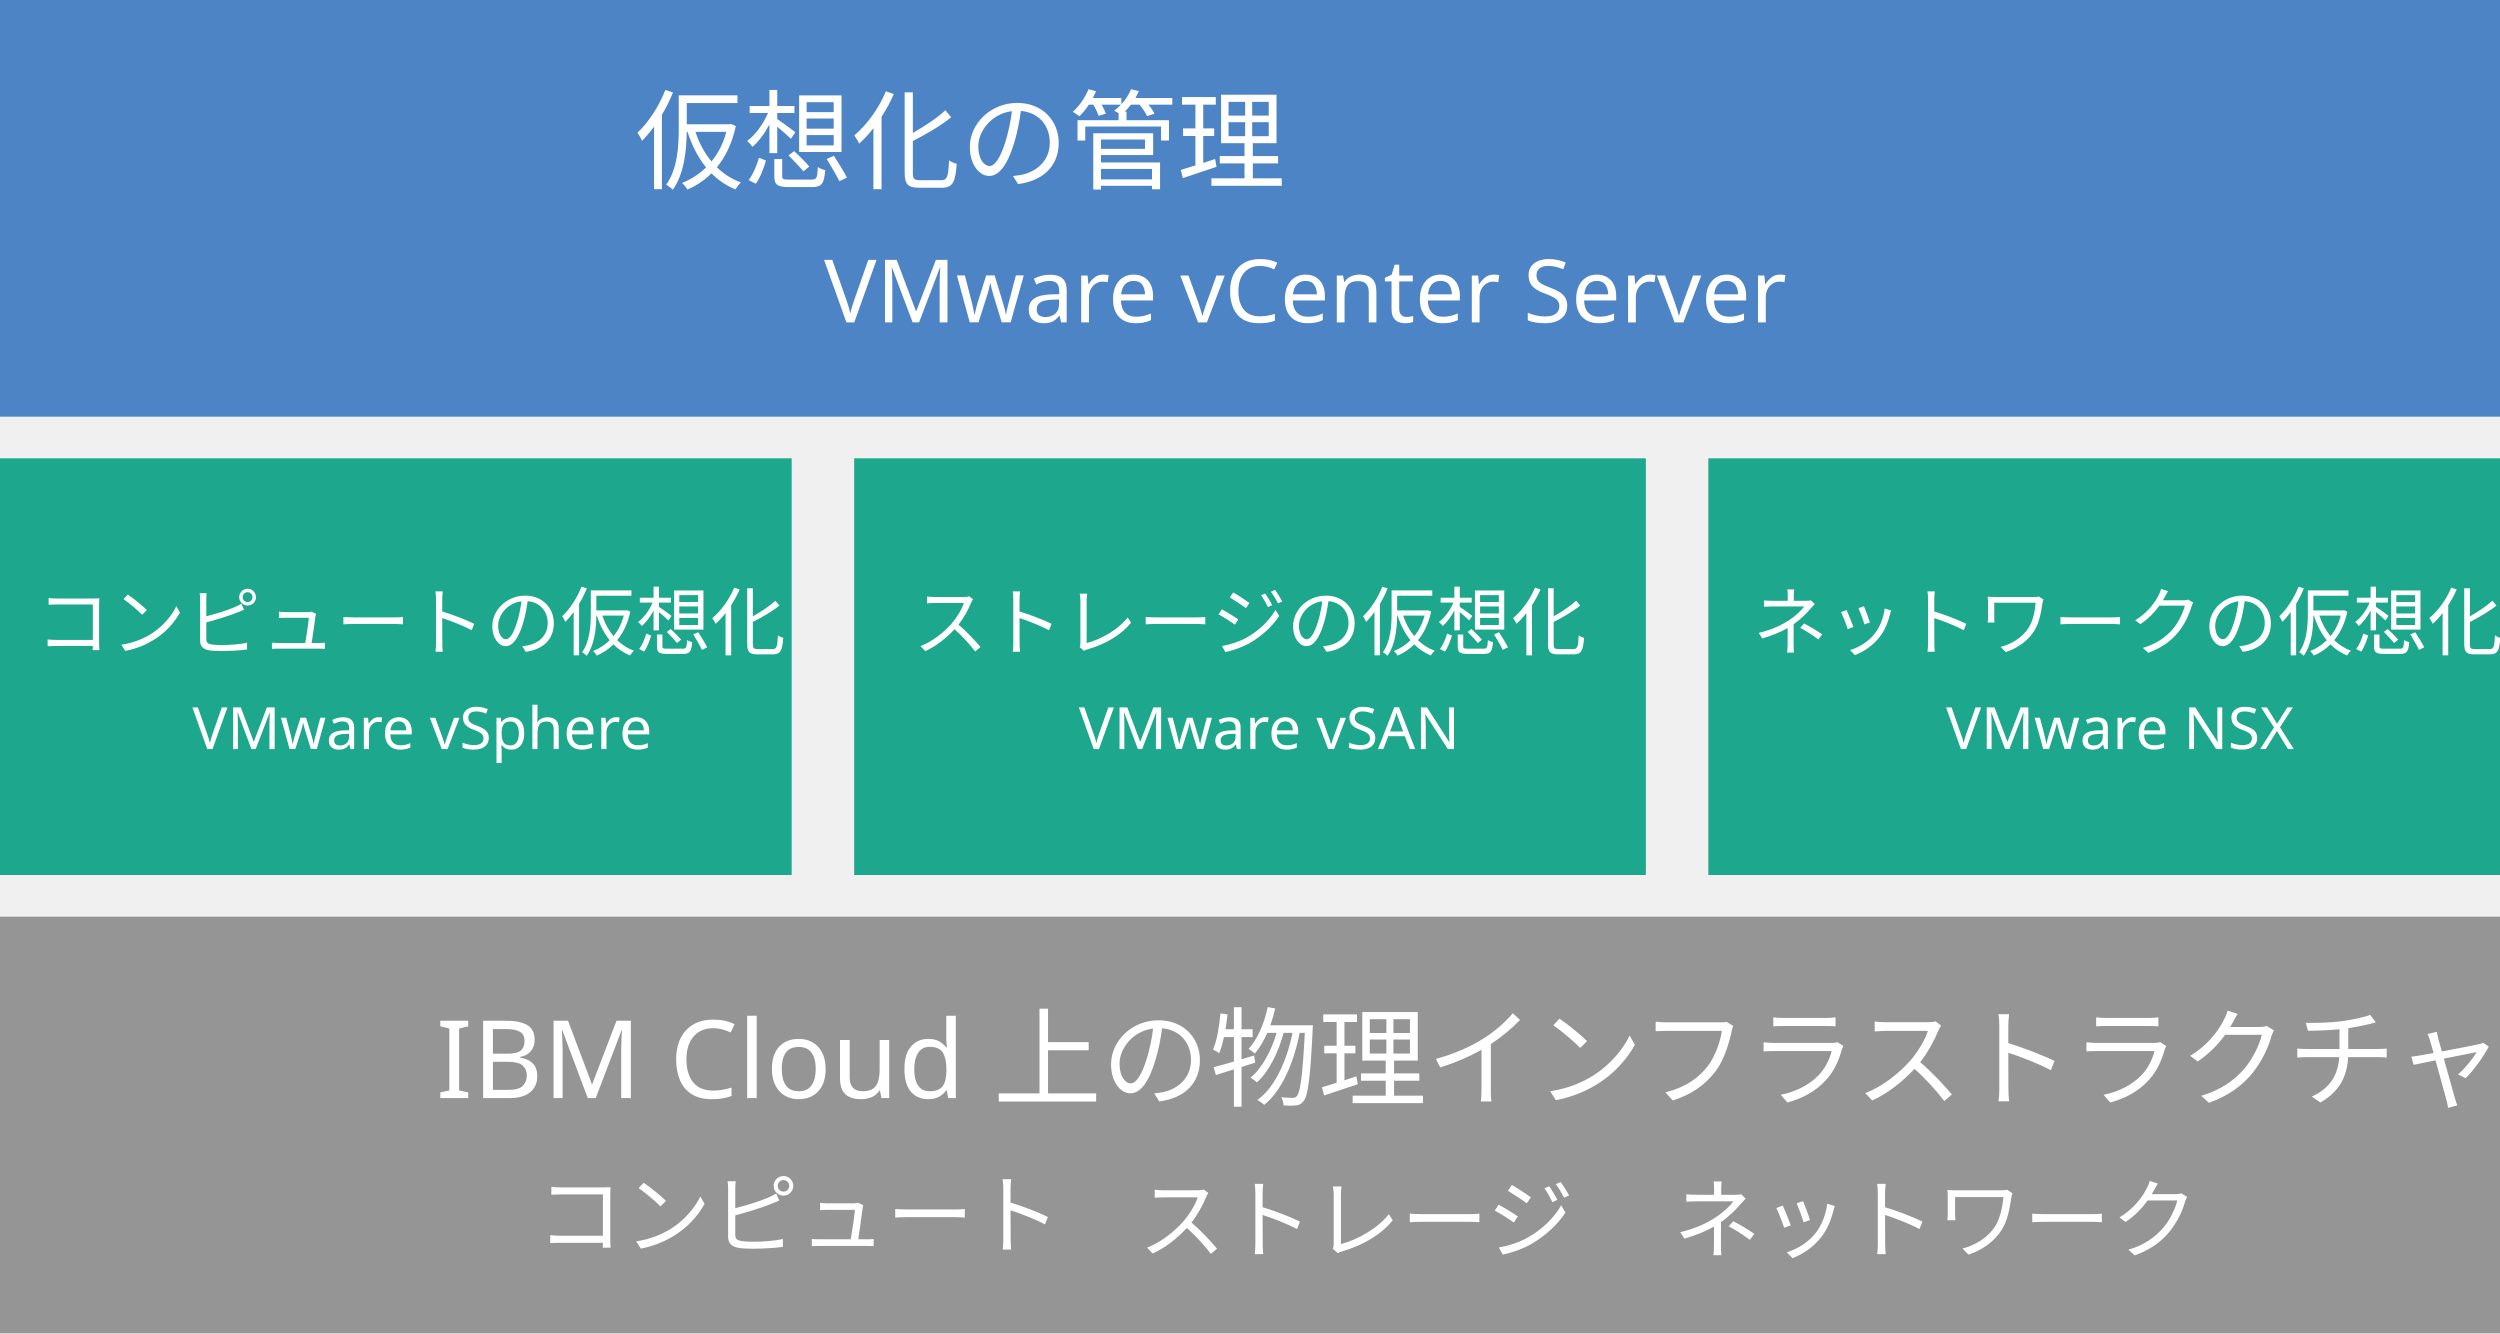
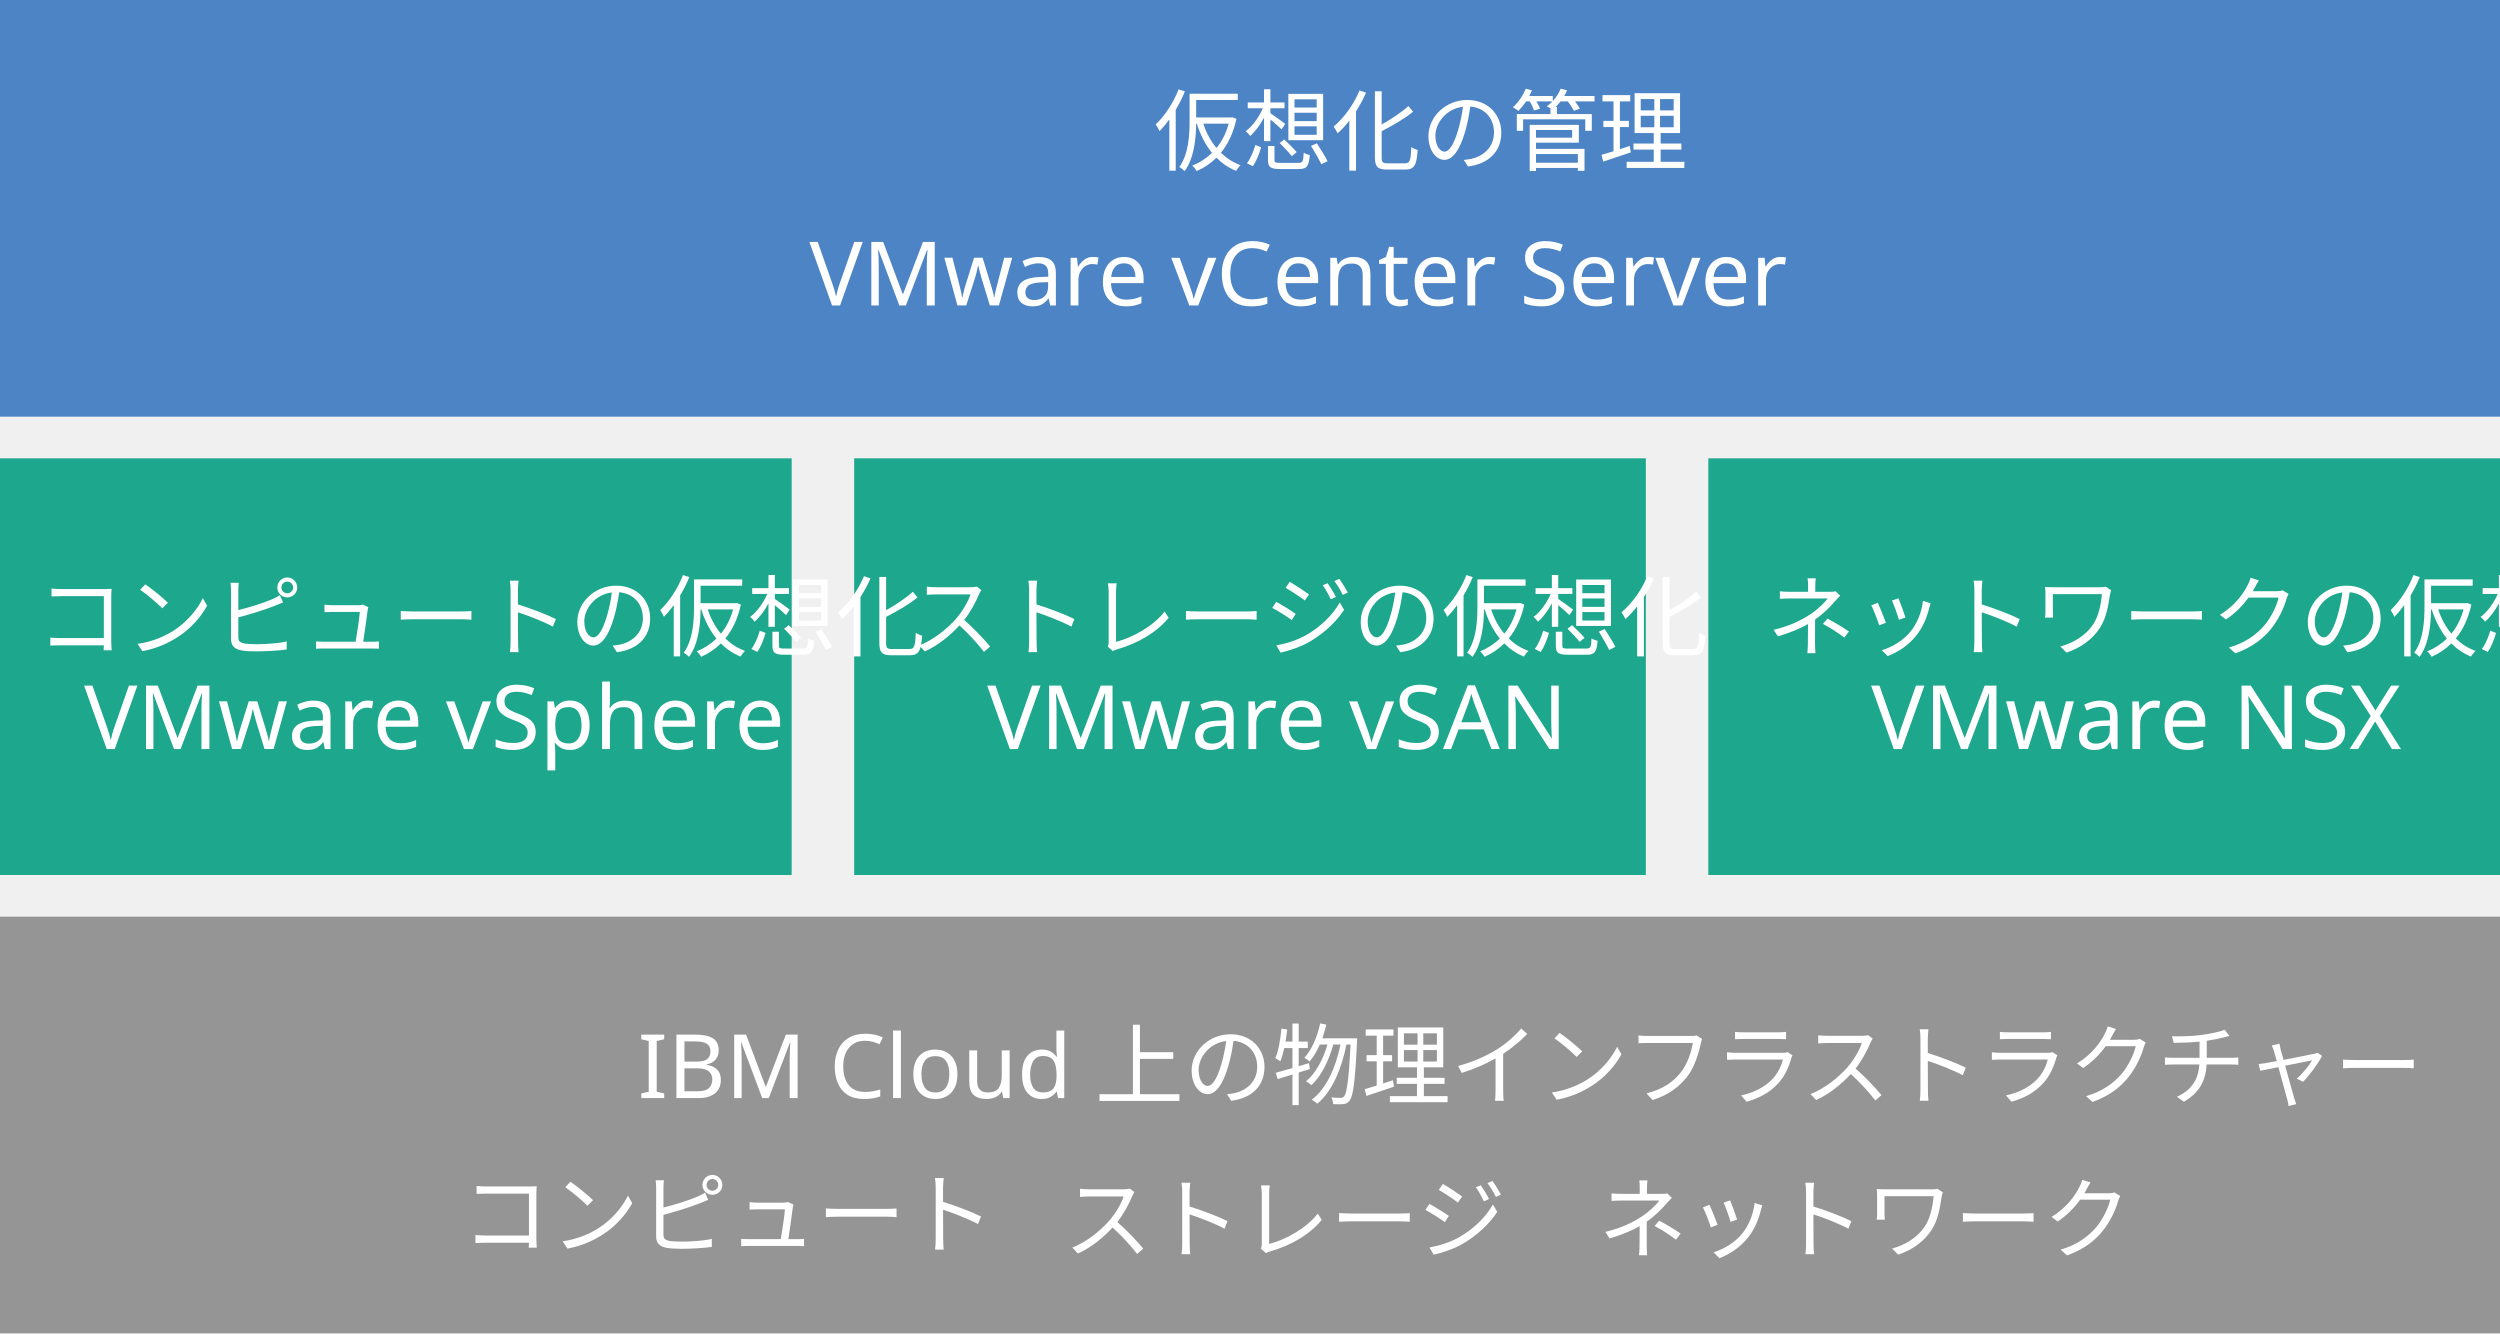
<svg xmlns="http://www.w3.org/2000/svg" version="1.1" id="Layer_1" x="0px" y="0px" viewBox="0 0 600 320" style="enable-background:new 0 0 600 320;" xml:space="preserve">
-   <style type="text/css">
+   <defs id="defs49" />
+   <style type="text/css" id="style2">
	.st0{fill:#4C84C5;}
	.st1{fill:#959595;}
	.st2{fill:#1DA78D;}
	.st3{fill:#FFFFFF;}
	.st4{font-family:'Roboto-Light';}
	.st5{font-size:26px;}
	.st6{font-size:21px;}
	.st7{font-size:18px;}
	.st8{font-size:14px;}
</style>
-   <rect class="st0" width="600" height="100" />
-   <rect y="220" class="st1" width="600" height="100" />
-   <rect y="110" class="st2" width="190" height="100" />
-   <rect x="205" y="110" class="st2" width="190" height="100" />
-   <rect x="410" y="110" class="st2" width="190" height="100" />
-   <text transform="matrix(1 0 0 1 152.4775 43.3711)">
-     <tspan x="0" y="0" class="st3 st4 st5">仮想化の管理</tspan>
-     <tspan x="45.3" y="34" class="st3 st4 st6">VMware vCenter Server</tspan>
+   <rect class="st0" width="600" height="100" id="rect4" />
+   <rect y="220" class="st1" width="600" height="100" id="rect6" />
+   <rect y="110" class="st2" width="190" height="100" id="rect8" />
+   <rect x="205" y="110" class="st2" width="190" height="100" id="rect10" />
+   <rect x="410" y="110" class="st2" width="190" height="100" id="rect12" />
+   <text id="text18" x="148.952" y="39.303" style="font-style:normal;font-variant:normal;font-weight:normal;font-stretch:normal;font-size:21.333px;font-family:'MS UI Gothic';-inkscape-font-specification:'MS UI Gothic, Normal';font-variant-ligatures:normal;font-variant-caps:normal;font-variant-numeric:normal;font-feature-settings:normal;text-align:start;writing-mode:lr-tb;text-anchor:start">
+     <tspan x="148.952" y="39.303" class="st3 st4 st5" id="tspan14" style="font-style:normal;font-variant:normal;font-weight:normal;font-stretch:normal;font-size:21.333px;font-family:'MS UI Gothic';-inkscape-font-specification:'MS UI Gothic, Normal';font-variant-ligatures:normal;font-variant-caps:normal;font-variant-numeric:normal;font-feature-settings:normal;text-align:start;writing-mode:lr-tb;text-anchor:start;fill:#ffffff">　　　　　　仮想化の管理</tspan>
+     <tspan x="194.252" y="73.303" class="st3 st4 st6" id="tspan16" style="font-style:normal;font-variant:normal;font-weight:normal;font-stretch:normal;font-size:21.333px;font-family:'MS UI Gothic';-inkscape-font-specification:'MS UI Gothic, Normal';font-variant-ligatures:normal;font-variant-caps:normal;font-variant-numeric:normal;font-feature-settings:normal;text-align:start;writing-mode:lr-tb;text-anchor:start;fill:#ffffff">VMware vCenter Server</tspan>
  </text>
-   <text transform="matrix(1 0 0 1 8.5747 155.8755)">
-     <tspan x="0" y="0" class="st3 st4 st7">コンピュートの仮想化</tspan>
-     <tspan x="37.6" y="23.9" class="st3 st4 st8">VMware vSphere</tspan>
+   <text id="text24" x="-17.425" y="155.875" style="font-style:normal;font-variant:normal;font-weight:normal;font-stretch:normal;font-size:21.333px;font-family:'MS UI Gothic';-inkscape-font-specification:'MS UI Gothic, Normal';font-variant-ligatures:normal;font-variant-caps:normal;font-variant-numeric:normal;font-feature-settings:normal;text-align:start;writing-mode:lr-tb;text-anchor:start">
+     <tspan x="-17.425" y="155.875" class="st3 st4 st7" id="tspan20" style="font-style:normal;font-variant:normal;font-weight:normal;font-stretch:normal;font-size:21.333px;font-family:'MS UI Gothic';-inkscape-font-specification:'MS UI Gothic, Normal';font-variant-ligatures:normal;font-variant-caps:normal;font-variant-numeric:normal;font-feature-settings:normal;text-align:start;writing-mode:lr-tb;text-anchor:start;fill:#ffffff">　 コンピュートの仮想化</tspan>
+     <tspan x="20.175" y="179.775" class="st3 st4 st8" id="tspan22" style="font-style:normal;font-variant:normal;font-weight:normal;font-stretch:normal;font-size:21.333px;font-family:'MS UI Gothic';-inkscape-font-specification:'MS UI Gothic, Normal';font-variant-ligatures:normal;font-variant-caps:normal;font-variant-numeric:normal;font-feature-settings:normal;text-align:start;writing-mode:lr-tb;text-anchor:start;fill:#ffffff">VMware vSphere</tspan>
  </text>
-   <text transform="matrix(1 0 0 1 219.127 155.8755)">
-     <tspan x="0" y="0" class="st3 st4 st7">ストレージの仮想化</tspan>
-     <tspan x="39.8" y="23.9" class="st3 st4 st8">VMware vSAN</tspan>
+   <text id="text30" style="font-style:normal;font-variant:normal;font-weight:normal;font-stretch:normal;font-size:21.333px;font-family:'MS UI Gothic';-inkscape-font-specification:'MS UI Gothic, Normal';font-variant-ligatures:normal;font-variant-caps:normal;font-variant-numeric:normal;font-feature-settings:normal;text-align:start;writing-mode:lr-tb;text-anchor:start" x="197.127" y="155.875">
+     <tspan x="197.127" y="155.875" class="st3 st4 st7" id="tspan26" style="font-style:normal;font-variant:normal;font-weight:normal;font-stretch:normal;font-size:21.333px;font-family:'MS UI Gothic';-inkscape-font-specification:'MS UI Gothic, Normal';font-variant-ligatures:normal;font-variant-caps:normal;font-variant-numeric:normal;font-feature-settings:normal;text-align:start;writing-mode:lr-tb;text-anchor:start;fill:#ffffff">　ストレージの仮想化</tspan>
+     <tspan x="236.927" y="179.775" class="st3 st4 st8" id="tspan28" style="font-style:normal;font-variant:normal;font-weight:normal;font-stretch:normal;font-size:21.333px;font-family:'MS UI Gothic';-inkscape-font-specification:'MS UI Gothic, Normal';font-variant-ligatures:normal;font-variant-caps:normal;font-variant-numeric:normal;font-feature-settings:normal;text-align:start;writing-mode:lr-tb;text-anchor:start;fill:#ffffff">VMware vSAN</tspan>
  </text>
-   <text transform="matrix(1 0 0 1 420.666 155.8755)">
-     <tspan x="0" y="0" class="st3 st4 st7">ネットワークの仮想化</tspan>
-     <tspan x="46.4" y="23.9" class="st3 st4 st8">VMware NSX</tspan>
+   <text id="text36" x="402.666" y="155.875" style="font-style:normal;font-variant:normal;font-weight:normal;font-stretch:normal;font-size:21.333px;font-family:'MS UI Gothic';-inkscape-font-specification:'MS UI Gothic, Normal';font-variant-ligatures:normal;font-variant-caps:normal;font-variant-numeric:normal;font-feature-settings:normal;text-align:start;writing-mode:lr-tb;text-anchor:start">
+     <tspan x="402.666" y="155.875" class="st3 st4 st7" id="tspan32" style="font-style:normal;font-variant:normal;font-weight:normal;font-stretch:normal;font-size:21.333px;font-family:'MS UI Gothic';-inkscape-font-specification:'MS UI Gothic, Normal';font-variant-ligatures:normal;font-variant-caps:normal;font-variant-numeric:normal;font-feature-settings:normal;text-align:start;writing-mode:lr-tb;text-anchor:start;fill:#ffffff">　ネットワークの仮想化</tspan>
+     <tspan x="449.066" y="179.775" class="st3 st4 st8" id="tspan34" style="font-style:normal;font-variant:normal;font-weight:normal;font-stretch:normal;font-size:21.333px;font-family:'MS UI Gothic';-inkscape-font-specification:'MS UI Gothic, Normal';font-variant-ligatures:normal;font-variant-caps:normal;font-variant-numeric:normal;font-feature-settings:normal;text-align:start;writing-mode:lr-tb;text-anchor:start;fill:#ffffff">VMware NSX</tspan>
  </text>
-   <text transform="matrix(1 0 0 1 104.6255 263.5371)" class="st3 st4 st5">IBM Cloud 上の物理インフラストラクチャー</text>
-   <text transform="matrix(1 0 0 1 273.2098 300.3732)" class="st3 st4 st6">ストレージ</text>
-   <text transform="matrix(1 0 0 1 401.5988 300.3732)" class="st3 st4 st6">ネットワーク</text>
-   <text transform="matrix(1 0 0 1 128.7132 299.2558)" class="st3 st4 st6">コンピュート</text>
+   <text class="st3 st4 st5" id="text38" x="120.626" y="263.537" style="font-style:normal;font-variant:normal;font-weight:normal;font-stretch:normal;font-size:21.333px;font-family:'MS UI Gothic';-inkscape-font-specification:'MS UI Gothic, Normal';font-variant-ligatures:normal;font-variant-caps:normal;font-variant-numeric:normal;font-feature-settings:normal;text-align:start;writing-mode:lr-tb;text-anchor:start;fill:#ffffff">  　IBM Cloud 上の物理インフラストラクチャー</text>
+   <text class="st3 st4 st6" id="text40" x="255.21" y="300.373" style="font-style:normal;font-variant:normal;font-weight:normal;font-stretch:normal;font-size:21.333px;font-family:'MS UI Gothic';-inkscape-font-specification:'MS UI Gothic, Normal';font-variant-ligatures:normal;font-variant-caps:normal;font-variant-numeric:normal;font-feature-settings:normal;text-align:start;writing-mode:lr-tb;text-anchor:start;fill:#ffffff">ストレージ</text>
+   <text class="st3 st4 st6" id="text42" x="383.599" y="300.373" style="font-style:normal;font-variant:normal;font-weight:normal;font-stretch:normal;font-size:21.333px;font-family:'MS UI Gothic';-inkscape-font-specification:'MS UI Gothic, Normal';font-variant-ligatures:normal;font-variant-caps:normal;font-variant-numeric:normal;font-feature-settings:normal;text-align:start;writing-mode:lr-tb;text-anchor:start;fill:#ffffff">ネットワーク</text>
+   <text class="st3 st4 st6" id="text44" x="110.713" y="299.256" style="font-style:normal;font-variant:normal;font-weight:normal;font-stretch:normal;font-size:21.333px;font-family:'MS UI Gothic';-inkscape-font-specification:'MS UI Gothic, Normal';font-variant-ligatures:normal;font-variant-caps:normal;font-variant-numeric:normal;font-feature-settings:normal;text-align:start;writing-mode:lr-tb;text-anchor:start;fill:#ffffff">コンピュート</text>
</svg>
